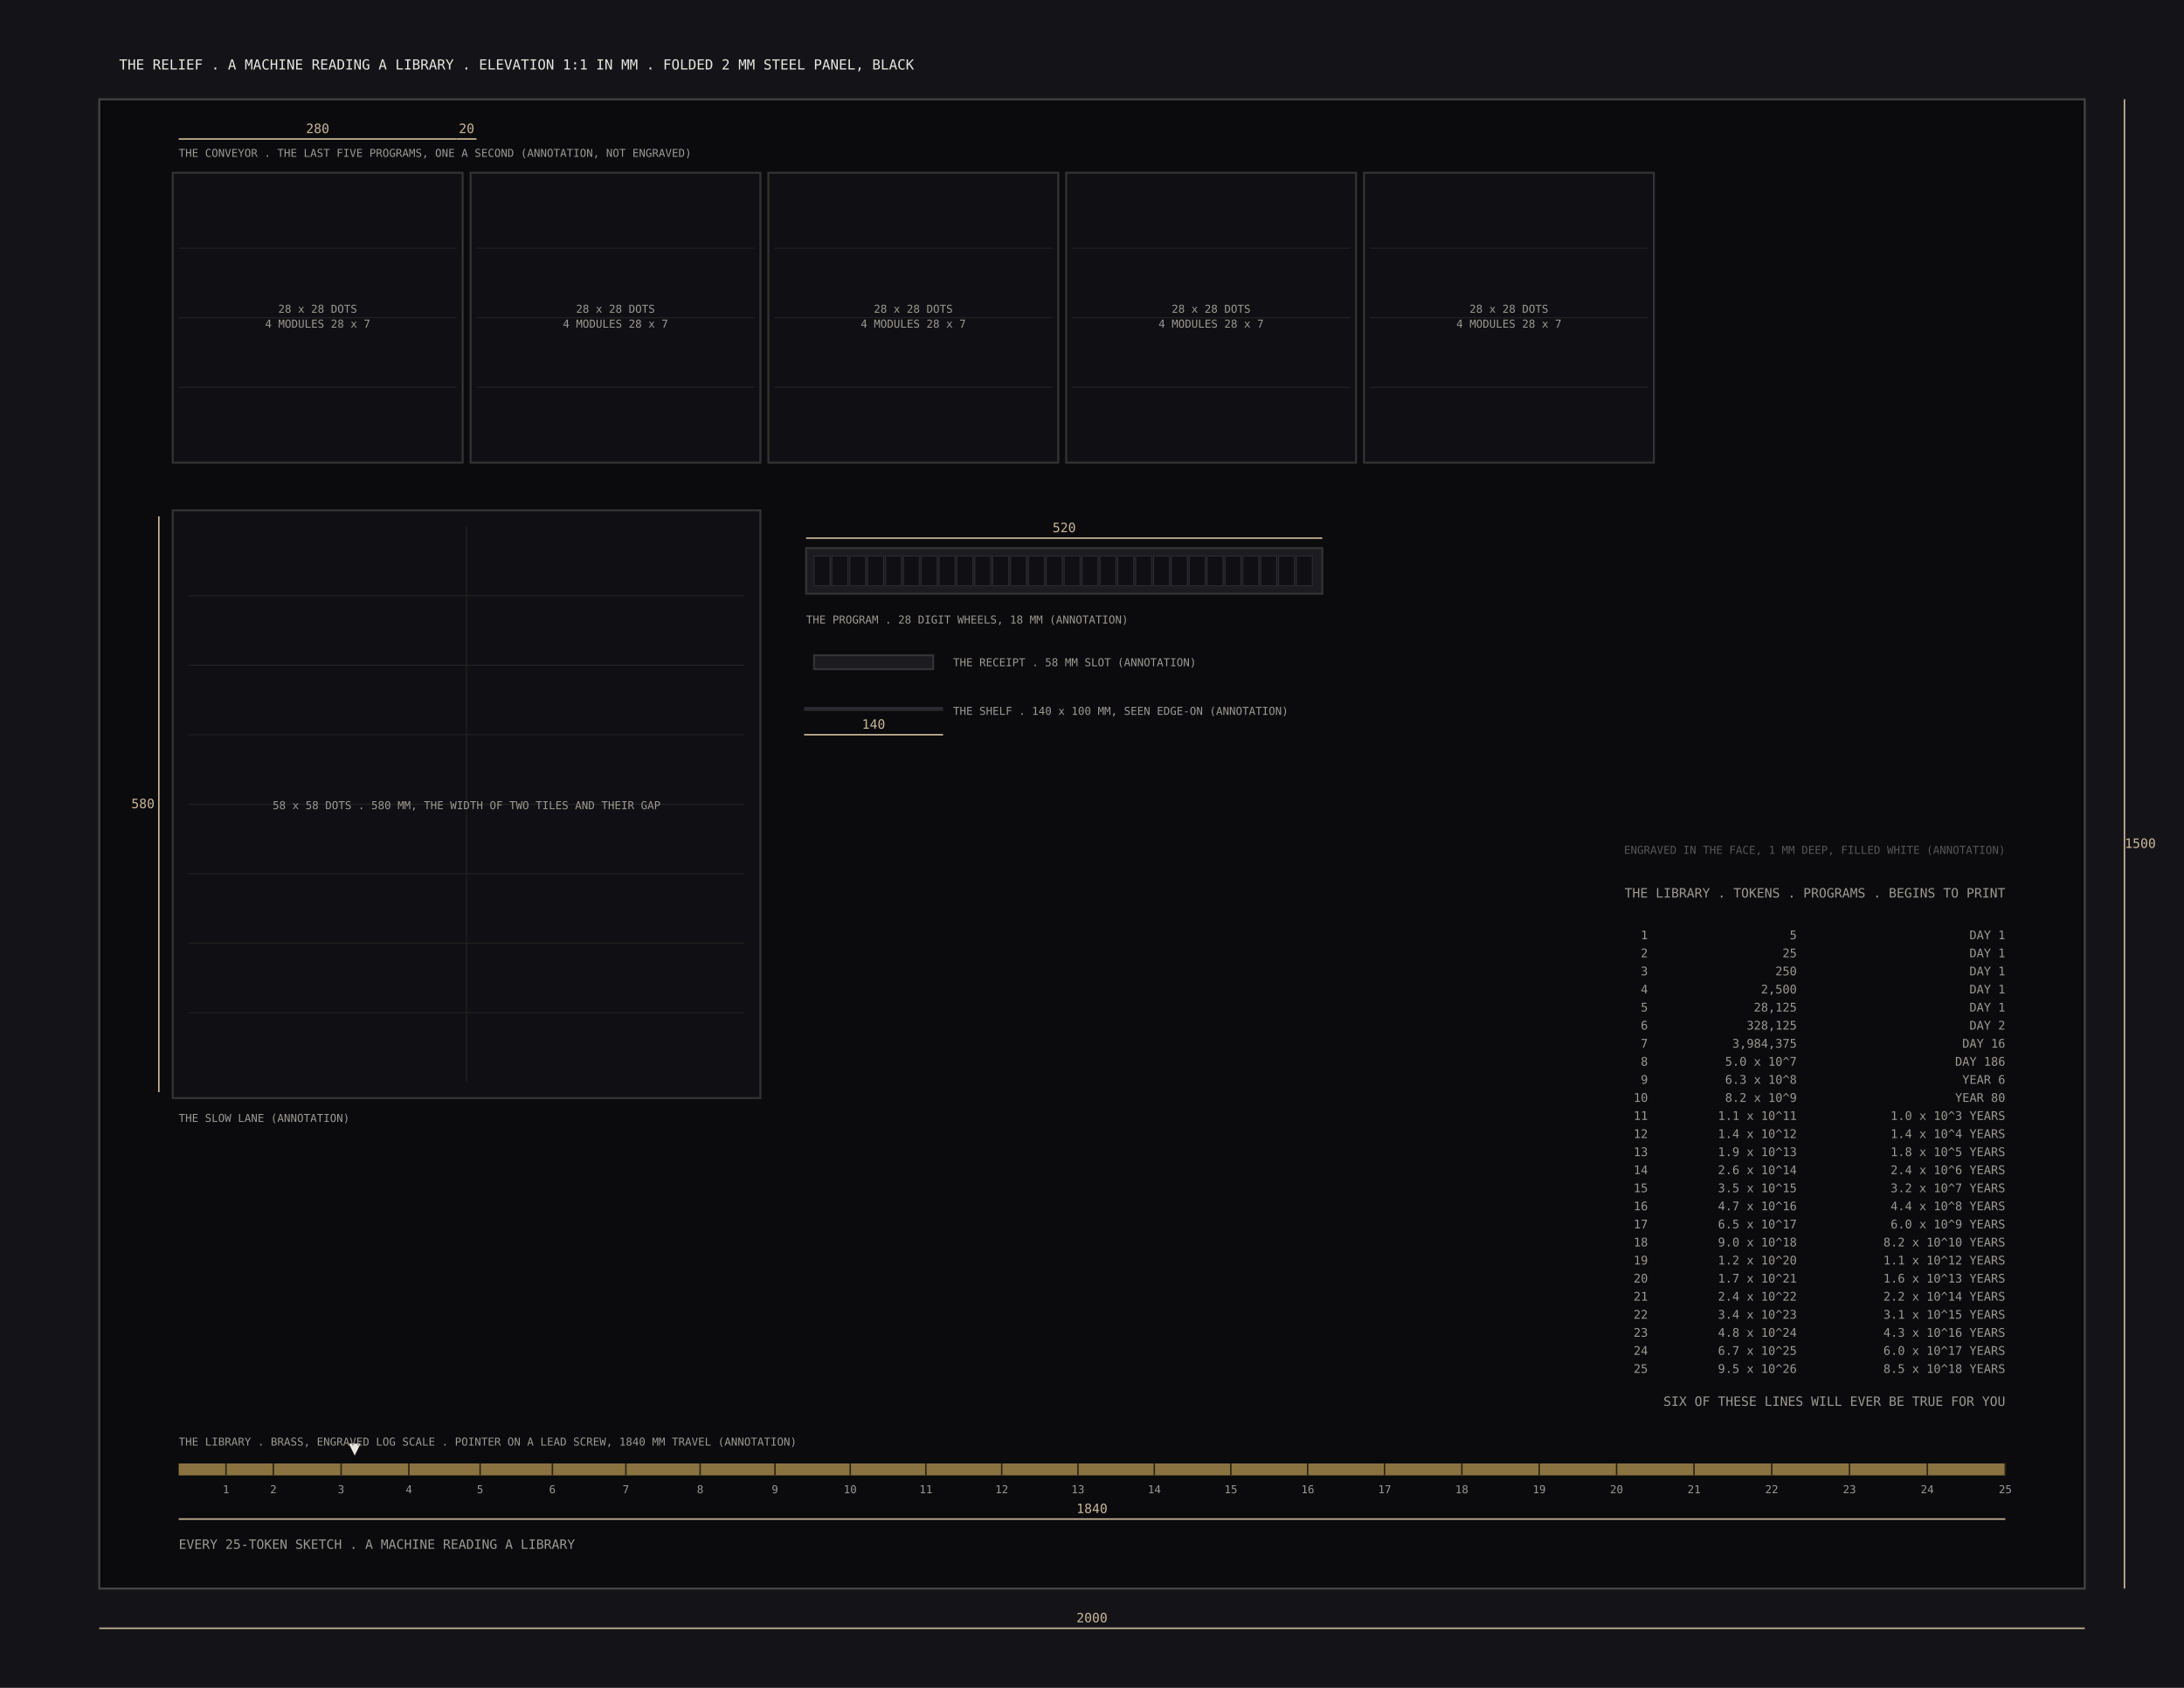
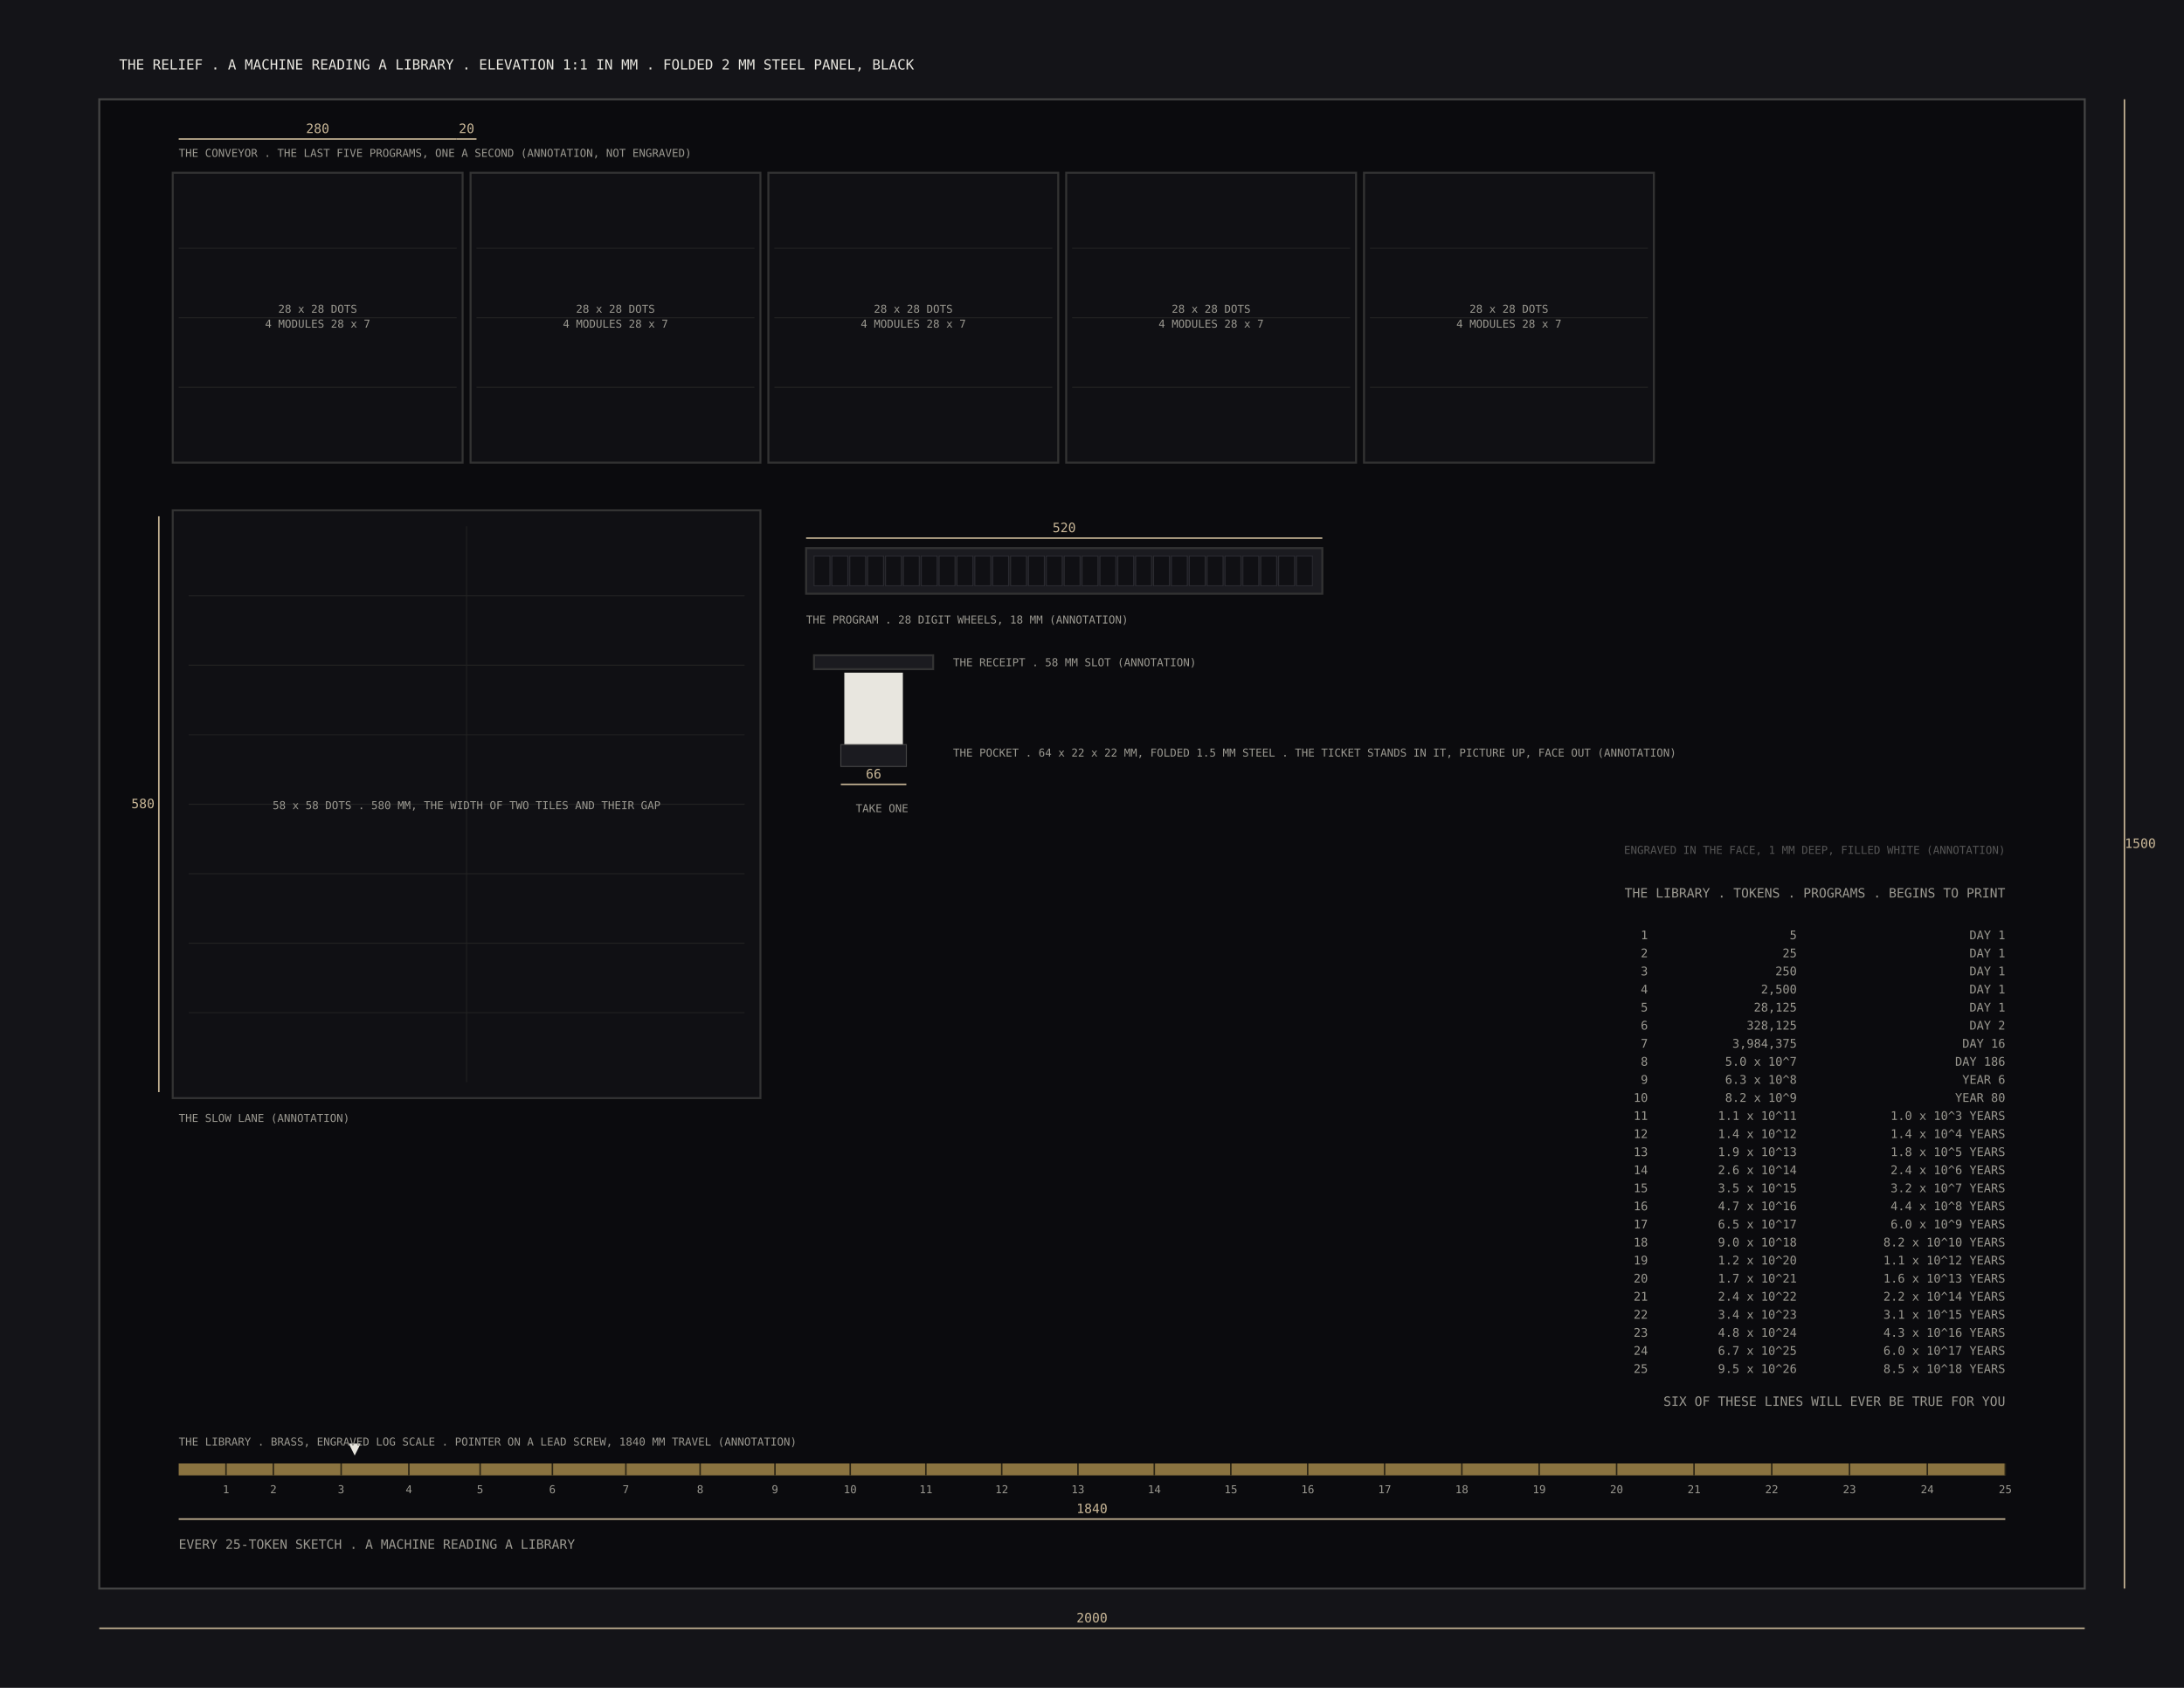
<svg xmlns="http://www.w3.org/2000/svg" width="2200" height="1700" viewBox="-100 -100 2200 1700">
  <rect x="-100" y="-100" width="2200" height="1700" fill="#141418" />
  <rect x="0" y="0" width="2000" height="1500" fill="#0b0b0e" stroke="#444" stroke-width="2" />
  <text x="20" y="-30" font-family="ui-monospace,Menlo,monospace" font-size="14" fill="#e8e6df" text-anchor="start">THE RELIEF . A MACHINE READING A LIBRARY . ELEVATION 1:1 IN MM . FOLDED 2 MM STEEL PANEL, BLACK</text>
  <rect x="74" y="74" width="292" height="292" fill="#101014" stroke="#333" stroke-width="2" />
  <line x1="80" y1="150" x2="360" y2="150" stroke="#222" stroke-width="1" />
  <line x1="80" y1="220" x2="360" y2="220" stroke="#222" stroke-width="1" />
  <line x1="80" y1="290" x2="360" y2="290" stroke="#222" stroke-width="1" />
  <text x="220" y="215" font-family="ui-monospace,Menlo,monospace" font-size="11" fill="#9a9890" text-anchor="middle">28 x 28 DOTS</text>
  <text x="220" y="230" font-family="ui-monospace,Menlo,monospace" font-size="11" fill="#9a9890" text-anchor="middle">4 MODULES 28 x 7</text>
  <rect x="374" y="74" width="292" height="292" fill="#101014" stroke="#333" stroke-width="2" />
  <line x1="380" y1="150" x2="660" y2="150" stroke="#222" stroke-width="1" />
  <line x1="380" y1="220" x2="660" y2="220" stroke="#222" stroke-width="1" />
  <line x1="380" y1="290" x2="660" y2="290" stroke="#222" stroke-width="1" />
  <text x="520" y="215" font-family="ui-monospace,Menlo,monospace" font-size="11" fill="#9a9890" text-anchor="middle">28 x 28 DOTS</text>
  <text x="520" y="230" font-family="ui-monospace,Menlo,monospace" font-size="11" fill="#9a9890" text-anchor="middle">4 MODULES 28 x 7</text>
  <rect x="674" y="74" width="292" height="292" fill="#101014" stroke="#333" stroke-width="2" />
  <line x1="680" y1="150" x2="960" y2="150" stroke="#222" stroke-width="1" />
  <line x1="680" y1="220" x2="960" y2="220" stroke="#222" stroke-width="1" />
  <line x1="680" y1="290" x2="960" y2="290" stroke="#222" stroke-width="1" />
  <text x="820" y="215" font-family="ui-monospace,Menlo,monospace" font-size="11" fill="#9a9890" text-anchor="middle">28 x 28 DOTS</text>
  <text x="820" y="230" font-family="ui-monospace,Menlo,monospace" font-size="11" fill="#9a9890" text-anchor="middle">4 MODULES 28 x 7</text>
  <rect x="974" y="74" width="292" height="292" fill="#101014" stroke="#333" stroke-width="2" />
  <line x1="980" y1="150" x2="1260" y2="150" stroke="#222" stroke-width="1" />
  <line x1="980" y1="220" x2="1260" y2="220" stroke="#222" stroke-width="1" />
  <line x1="980" y1="290" x2="1260" y2="290" stroke="#222" stroke-width="1" />
  <text x="1120" y="215" font-family="ui-monospace,Menlo,monospace" font-size="11" fill="#9a9890" text-anchor="middle">28 x 28 DOTS</text>
  <text x="1120" y="230" font-family="ui-monospace,Menlo,monospace" font-size="11" fill="#9a9890" text-anchor="middle">4 MODULES 28 x 7</text>
  <rect x="1274" y="74" width="292" height="292" fill="#101014" stroke="#333" stroke-width="2" />
  <line x1="1280" y1="150" x2="1560" y2="150" stroke="#222" stroke-width="1" />
  <line x1="1280" y1="220" x2="1560" y2="220" stroke="#222" stroke-width="1" />
  <line x1="1280" y1="290" x2="1560" y2="290" stroke="#222" stroke-width="1" />
  <text x="1420" y="215" font-family="ui-monospace,Menlo,monospace" font-size="11" fill="#9a9890" text-anchor="middle">28 x 28 DOTS</text>
  <text x="1420" y="230" font-family="ui-monospace,Menlo,monospace" font-size="11" fill="#9a9890" text-anchor="middle">4 MODULES 28 x 7</text>
  <text x="80" y="58" font-family="ui-monospace,Menlo,monospace" font-size="11" fill="#9a9890" text-anchor="start">THE CONVEYOR . THE LAST FIVE PROGRAMS, ONE A SECOND (ANNOTATION, NOT ENGRAVED)</text>
  <line x1="80" y1="40" x2="360" y2="40" stroke="#c9b797" stroke-width="1.5" />
  <text x="220.0" y="34" font-family="ui-monospace,Menlo,monospace" font-size="13" fill="#c9b797" text-anchor="middle">280</text>
  <line x1="360" y1="40" x2="380" y2="40" stroke="#c9b797" stroke-width="1.5" />
  <text x="370.0" y="34" font-family="ui-monospace,Menlo,monospace" font-size="13" fill="#c9b797" text-anchor="middle">20</text>
  <rect x="74" y="414" width="592" height="592" fill="#101014" stroke="#333" stroke-width="2" />
  <line x1="90" y1="500" x2="650" y2="500" stroke="#222" stroke-width="1" />
  <line x1="90" y1="570" x2="650" y2="570" stroke="#222" stroke-width="1" />
  <line x1="90" y1="640" x2="650" y2="640" stroke="#222" stroke-width="1" />
  <line x1="90" y1="710" x2="650" y2="710" stroke="#222" stroke-width="1" />
  <line x1="90" y1="780" x2="650" y2="780" stroke="#222" stroke-width="1" />
  <line x1="90" y1="850" x2="650" y2="850" stroke="#222" stroke-width="1" />
  <line x1="90" y1="920" x2="650" y2="920" stroke="#222" stroke-width="1" />
  <line x1="370" y1="430" x2="370" y2="990" stroke="#222" stroke-width="1" />
  <text x="370" y="715" font-family="ui-monospace,Menlo,monospace" font-size="11" fill="#9a9890" text-anchor="middle">58 x 58 DOTS . 580 MM, THE WIDTH OF TWO TILES AND THEIR GAP</text>
  <text x="80" y="1030" font-family="ui-monospace,Menlo,monospace" font-size="11" fill="#9a9890" text-anchor="start">THE SLOW LANE (ANNOTATION)</text>
  <line x1="60" y1="420" x2="60" y2="1000" stroke="#c9b797" stroke-width="1.5" />
  <text x="44" y="714.0" font-family="ui-monospace,Menlo,monospace" font-size="13" fill="#c9b797" text-anchor="middle">580</text>
  <rect x="712" y="452" width="520" height="46" fill="#1b1b20" stroke="#333" stroke-width="2" />
  <rect x="720" y="460" width="16" height="30" fill="#101014" stroke="#2a2a30" stroke-width="1" />
  <rect x="738" y="460" width="16" height="30" fill="#101014" stroke="#2a2a30" stroke-width="1" />
  <rect x="756" y="460" width="16" height="30" fill="#101014" stroke="#2a2a30" stroke-width="1" />
  <rect x="774" y="460" width="16" height="30" fill="#101014" stroke="#2a2a30" stroke-width="1" />
  <rect x="792" y="460" width="16" height="30" fill="#101014" stroke="#2a2a30" stroke-width="1" />
  <rect x="810" y="460" width="16" height="30" fill="#101014" stroke="#2a2a30" stroke-width="1" />
  <rect x="828" y="460" width="16" height="30" fill="#101014" stroke="#2a2a30" stroke-width="1" />
  <rect x="846" y="460" width="16" height="30" fill="#101014" stroke="#2a2a30" stroke-width="1" />
  <rect x="864" y="460" width="16" height="30" fill="#101014" stroke="#2a2a30" stroke-width="1" />
  <rect x="882" y="460" width="16" height="30" fill="#101014" stroke="#2a2a30" stroke-width="1" />
  <rect x="900" y="460" width="16" height="30" fill="#101014" stroke="#2a2a30" stroke-width="1" />
  <rect x="918" y="460" width="16" height="30" fill="#101014" stroke="#2a2a30" stroke-width="1" />
  <rect x="936" y="460" width="16" height="30" fill="#101014" stroke="#2a2a30" stroke-width="1" />
  <rect x="954" y="460" width="16" height="30" fill="#101014" stroke="#2a2a30" stroke-width="1" />
  <rect x="972" y="460" width="16" height="30" fill="#101014" stroke="#2a2a30" stroke-width="1" />
  <rect x="990" y="460" width="16" height="30" fill="#101014" stroke="#2a2a30" stroke-width="1" />
  <rect x="1008" y="460" width="16" height="30" fill="#101014" stroke="#2a2a30" stroke-width="1" />
  <rect x="1026" y="460" width="16" height="30" fill="#101014" stroke="#2a2a30" stroke-width="1" />
  <rect x="1044" y="460" width="16" height="30" fill="#101014" stroke="#2a2a30" stroke-width="1" />
  <rect x="1062" y="460" width="16" height="30" fill="#101014" stroke="#2a2a30" stroke-width="1" />
  <rect x="1080" y="460" width="16" height="30" fill="#101014" stroke="#2a2a30" stroke-width="1" />
  <rect x="1098" y="460" width="16" height="30" fill="#101014" stroke="#2a2a30" stroke-width="1" />
  <rect x="1116" y="460" width="16" height="30" fill="#101014" stroke="#2a2a30" stroke-width="1" />
  <rect x="1134" y="460" width="16" height="30" fill="#101014" stroke="#2a2a30" stroke-width="1" />
  <rect x="1152" y="460" width="16" height="30" fill="#101014" stroke="#2a2a30" stroke-width="1" />
  <rect x="1170" y="460" width="16" height="30" fill="#101014" stroke="#2a2a30" stroke-width="1" />
  <rect x="1188" y="460" width="16" height="30" fill="#101014" stroke="#2a2a30" stroke-width="1" />
  <rect x="1206" y="460" width="16" height="30" fill="#101014" stroke="#2a2a30" stroke-width="1" />
  <text x="712" y="528" font-family="ui-monospace,Menlo,monospace" font-size="11" fill="#9a9890" text-anchor="start">THE PROGRAM . 28 DIGIT WHEELS, 18 MM (ANNOTATION)</text>
  <line x1="712" y1="442" x2="1232" y2="442" stroke="#c9b797" stroke-width="1.5" />
  <text x="972.0" y="436" font-family="ui-monospace,Menlo,monospace" font-size="13" fill="#c9b797" text-anchor="middle">520</text>
  <rect x="720" y="560" width="120" height="14" fill="#1b1b20" stroke="#333" stroke-width="2" />
  <text x="860" y="571" font-family="ui-monospace,Menlo,monospace" font-size="11" fill="#9a9890" text-anchor="start">THE RECEIPT . 58 MM SLOT (ANNOTATION)</text>
-   <rect x="710" y="612" width="140" height="4" fill="#2a2a30" />
-   <text x="860" y="620" font-family="ui-monospace,Menlo,monospace" font-size="11" fill="#9a9890" text-anchor="start">THE SHELF . 140 x 100 MM, SEEN EDGE-ON (ANNOTATION)</text>
-   <line x1="710" y1="640" x2="850" y2="640" stroke="#c9b797" stroke-width="1.5" />
-   <text x="780.0" y="634" font-family="ui-monospace,Menlo,monospace" font-size="13" fill="#c9b797" text-anchor="middle">140</text>
+   <rect x="751" y="578" width="58" height="72" fill="#e8e6df" stroke="#e8e6df" stroke-width="1" />
+   <rect x="747" y="650" width="66" height="22" fill="#1b1b20" stroke="#444" stroke-width="1" />
+   <text x="860" y="662" font-family="ui-monospace,Menlo,monospace" font-size="11" fill="#9a9890" text-anchor="start">THE POCKET . 64 x 22 x 22 MM, FOLDED 1.5 MM STEEL . THE TICKET STANDS IN IT, PICTURE UP, FACE OUT (ANNOTATION)</text>
+   <line x1="747" y1="690" x2="813" y2="690" stroke="#c9b797" stroke-width="1.5" />
+   <text x="780.0" y="684" font-family="ui-monospace,Menlo,monospace" font-size="13" fill="#c9b797" text-anchor="middle">66</text>
+   <text x="762" y="718" font-family="ui-monospace,Menlo,monospace" font-size="11" fill="#9a9890" text-anchor="start">TAKE ONE</text>
  <text x="1920" y="804" font-family="ui-monospace,Menlo,monospace" font-size="13" fill="#9a9890" text-anchor="end">THE LIBRARY . TOKENS . PROGRAMS . BEGINS TO PRINT</text>
  <text x="1560" y="846.0" font-family="ui-monospace,Menlo,monospace" font-size="12" fill="#9a9890" text-anchor="end">1</text>
  <text x="1710" y="846.0" font-family="ui-monospace,Menlo,monospace" font-size="12" fill="#9a9890" text-anchor="end">5</text>
  <text x="1920" y="846.0" font-family="ui-monospace,Menlo,monospace" font-size="12" fill="#9a9890" text-anchor="end">DAY 1</text>
  <text x="1560" y="864.2" font-family="ui-monospace,Menlo,monospace" font-size="12" fill="#9a9890" text-anchor="end">2</text>
  <text x="1710" y="864.2" font-family="ui-monospace,Menlo,monospace" font-size="12" fill="#9a9890" text-anchor="end">25</text>
  <text x="1920" y="864.2" font-family="ui-monospace,Menlo,monospace" font-size="12" fill="#9a9890" text-anchor="end">DAY 1</text>
  <text x="1560" y="882.4" font-family="ui-monospace,Menlo,monospace" font-size="12" fill="#9a9890" text-anchor="end">3</text>
  <text x="1710" y="882.4" font-family="ui-monospace,Menlo,monospace" font-size="12" fill="#9a9890" text-anchor="end">250</text>
  <text x="1920" y="882.4" font-family="ui-monospace,Menlo,monospace" font-size="12" fill="#9a9890" text-anchor="end">DAY 1</text>
  <text x="1560" y="900.6" font-family="ui-monospace,Menlo,monospace" font-size="12" fill="#9a9890" text-anchor="end">4</text>
  <text x="1710" y="900.6" font-family="ui-monospace,Menlo,monospace" font-size="12" fill="#9a9890" text-anchor="end">2,500</text>
  <text x="1920" y="900.6" font-family="ui-monospace,Menlo,monospace" font-size="12" fill="#9a9890" text-anchor="end">DAY 1</text>
  <text x="1560" y="918.8" font-family="ui-monospace,Menlo,monospace" font-size="12" fill="#9a9890" text-anchor="end">5</text>
  <text x="1710" y="918.8" font-family="ui-monospace,Menlo,monospace" font-size="12" fill="#9a9890" text-anchor="end">28,125</text>
  <text x="1920" y="918.8" font-family="ui-monospace,Menlo,monospace" font-size="12" fill="#9a9890" text-anchor="end">DAY 1</text>
  <text x="1560" y="937.0" font-family="ui-monospace,Menlo,monospace" font-size="12" fill="#9a9890" text-anchor="end">6</text>
  <text x="1710" y="937.0" font-family="ui-monospace,Menlo,monospace" font-size="12" fill="#9a9890" text-anchor="end">328,125</text>
  <text x="1920" y="937.0" font-family="ui-monospace,Menlo,monospace" font-size="12" fill="#9a9890" text-anchor="end">DAY 2</text>
  <text x="1560" y="955.2" font-family="ui-monospace,Menlo,monospace" font-size="12" fill="#9a9890" text-anchor="end">7</text>
  <text x="1710" y="955.2" font-family="ui-monospace,Menlo,monospace" font-size="12" fill="#9a9890" text-anchor="end">3,984,375</text>
  <text x="1920" y="955.2" font-family="ui-monospace,Menlo,monospace" font-size="12" fill="#9a9890" text-anchor="end">DAY 16</text>
  <text x="1560" y="973.4" font-family="ui-monospace,Menlo,monospace" font-size="12" fill="#9a9890" text-anchor="end">8</text>
  <text x="1710" y="973.4" font-family="ui-monospace,Menlo,monospace" font-size="12" fill="#9a9890" text-anchor="end">5.0 x 10^7</text>
  <text x="1920" y="973.4" font-family="ui-monospace,Menlo,monospace" font-size="12" fill="#9a9890" text-anchor="end">DAY 186</text>
  <text x="1560" y="991.6" font-family="ui-monospace,Menlo,monospace" font-size="12" fill="#9a9890" text-anchor="end">9</text>
  <text x="1710" y="991.6" font-family="ui-monospace,Menlo,monospace" font-size="12" fill="#9a9890" text-anchor="end">6.3 x 10^8</text>
  <text x="1920" y="991.6" font-family="ui-monospace,Menlo,monospace" font-size="12" fill="#9a9890" text-anchor="end">YEAR 6</text>
  <text x="1560" y="1009.8" font-family="ui-monospace,Menlo,monospace" font-size="12" fill="#9a9890" text-anchor="end">10</text>
  <text x="1710" y="1009.8" font-family="ui-monospace,Menlo,monospace" font-size="12" fill="#9a9890" text-anchor="end">8.2 x 10^9</text>
  <text x="1920" y="1009.8" font-family="ui-monospace,Menlo,monospace" font-size="12" fill="#9a9890" text-anchor="end">YEAR 80</text>
  <text x="1560" y="1028.0" font-family="ui-monospace,Menlo,monospace" font-size="12" fill="#9a9890" text-anchor="end">11</text>
  <text x="1710" y="1028.0" font-family="ui-monospace,Menlo,monospace" font-size="12" fill="#9a9890" text-anchor="end">1.1 x 10^11</text>
  <text x="1920" y="1028.0" font-family="ui-monospace,Menlo,monospace" font-size="12" fill="#9a9890" text-anchor="end">1.0 x 10^3 YEARS</text>
  <text x="1560" y="1046.2" font-family="ui-monospace,Menlo,monospace" font-size="12" fill="#9a9890" text-anchor="end">12</text>
  <text x="1710" y="1046.2" font-family="ui-monospace,Menlo,monospace" font-size="12" fill="#9a9890" text-anchor="end">1.4 x 10^12</text>
  <text x="1920" y="1046.2" font-family="ui-monospace,Menlo,monospace" font-size="12" fill="#9a9890" text-anchor="end">1.4 x 10^4 YEARS</text>
  <text x="1560" y="1064.4" font-family="ui-monospace,Menlo,monospace" font-size="12" fill="#9a9890" text-anchor="end">13</text>
  <text x="1710" y="1064.4" font-family="ui-monospace,Menlo,monospace" font-size="12" fill="#9a9890" text-anchor="end">1.9 x 10^13</text>
  <text x="1920" y="1064.4" font-family="ui-monospace,Menlo,monospace" font-size="12" fill="#9a9890" text-anchor="end">1.8 x 10^5 YEARS</text>
  <text x="1560" y="1082.6" font-family="ui-monospace,Menlo,monospace" font-size="12" fill="#9a9890" text-anchor="end">14</text>
  <text x="1710" y="1082.6" font-family="ui-monospace,Menlo,monospace" font-size="12" fill="#9a9890" text-anchor="end">2.6 x 10^14</text>
  <text x="1920" y="1082.6" font-family="ui-monospace,Menlo,monospace" font-size="12" fill="#9a9890" text-anchor="end">2.4 x 10^6 YEARS</text>
  <text x="1560" y="1100.8" font-family="ui-monospace,Menlo,monospace" font-size="12" fill="#9a9890" text-anchor="end">15</text>
  <text x="1710" y="1100.8" font-family="ui-monospace,Menlo,monospace" font-size="12" fill="#9a9890" text-anchor="end">3.5 x 10^15</text>
  <text x="1920" y="1100.8" font-family="ui-monospace,Menlo,monospace" font-size="12" fill="#9a9890" text-anchor="end">3.2 x 10^7 YEARS</text>
  <text x="1560" y="1119.0" font-family="ui-monospace,Menlo,monospace" font-size="12" fill="#9a9890" text-anchor="end">16</text>
  <text x="1710" y="1119.0" font-family="ui-monospace,Menlo,monospace" font-size="12" fill="#9a9890" text-anchor="end">4.7 x 10^16</text>
  <text x="1920" y="1119.0" font-family="ui-monospace,Menlo,monospace" font-size="12" fill="#9a9890" text-anchor="end">4.4 x 10^8 YEARS</text>
  <text x="1560" y="1137.2" font-family="ui-monospace,Menlo,monospace" font-size="12" fill="#9a9890" text-anchor="end">17</text>
  <text x="1710" y="1137.2" font-family="ui-monospace,Menlo,monospace" font-size="12" fill="#9a9890" text-anchor="end">6.5 x 10^17</text>
  <text x="1920" y="1137.2" font-family="ui-monospace,Menlo,monospace" font-size="12" fill="#9a9890" text-anchor="end">6.0 x 10^9 YEARS</text>
  <text x="1560" y="1155.4" font-family="ui-monospace,Menlo,monospace" font-size="12" fill="#9a9890" text-anchor="end">18</text>
  <text x="1710" y="1155.4" font-family="ui-monospace,Menlo,monospace" font-size="12" fill="#9a9890" text-anchor="end">9.0 x 10^18</text>
  <text x="1920" y="1155.4" font-family="ui-monospace,Menlo,monospace" font-size="12" fill="#9a9890" text-anchor="end">8.2 x 10^10 YEARS</text>
  <text x="1560" y="1173.6" font-family="ui-monospace,Menlo,monospace" font-size="12" fill="#9a9890" text-anchor="end">19</text>
  <text x="1710" y="1173.6" font-family="ui-monospace,Menlo,monospace" font-size="12" fill="#9a9890" text-anchor="end">1.2 x 10^20</text>
  <text x="1920" y="1173.6" font-family="ui-monospace,Menlo,monospace" font-size="12" fill="#9a9890" text-anchor="end">1.1 x 10^12 YEARS</text>
  <text x="1560" y="1191.8" font-family="ui-monospace,Menlo,monospace" font-size="12" fill="#9a9890" text-anchor="end">20</text>
  <text x="1710" y="1191.8" font-family="ui-monospace,Menlo,monospace" font-size="12" fill="#9a9890" text-anchor="end">1.7 x 10^21</text>
  <text x="1920" y="1191.8" font-family="ui-monospace,Menlo,monospace" font-size="12" fill="#9a9890" text-anchor="end">1.6 x 10^13 YEARS</text>
  <text x="1560" y="1210.0" font-family="ui-monospace,Menlo,monospace" font-size="12" fill="#9a9890" text-anchor="end">21</text>
  <text x="1710" y="1210.0" font-family="ui-monospace,Menlo,monospace" font-size="12" fill="#9a9890" text-anchor="end">2.4 x 10^22</text>
  <text x="1920" y="1210.0" font-family="ui-monospace,Menlo,monospace" font-size="12" fill="#9a9890" text-anchor="end">2.2 x 10^14 YEARS</text>
  <text x="1560" y="1228.2" font-family="ui-monospace,Menlo,monospace" font-size="12" fill="#9a9890" text-anchor="end">22</text>
  <text x="1710" y="1228.2" font-family="ui-monospace,Menlo,monospace" font-size="12" fill="#9a9890" text-anchor="end">3.4 x 10^23</text>
  <text x="1920" y="1228.2" font-family="ui-monospace,Menlo,monospace" font-size="12" fill="#9a9890" text-anchor="end">3.1 x 10^15 YEARS</text>
  <text x="1560" y="1246.4" font-family="ui-monospace,Menlo,monospace" font-size="12" fill="#9a9890" text-anchor="end">23</text>
  <text x="1710" y="1246.4" font-family="ui-monospace,Menlo,monospace" font-size="12" fill="#9a9890" text-anchor="end">4.8 x 10^24</text>
  <text x="1920" y="1246.4" font-family="ui-monospace,Menlo,monospace" font-size="12" fill="#9a9890" text-anchor="end">4.3 x 10^16 YEARS</text>
  <text x="1560" y="1264.6" font-family="ui-monospace,Menlo,monospace" font-size="12" fill="#9a9890" text-anchor="end">24</text>
  <text x="1710" y="1264.6" font-family="ui-monospace,Menlo,monospace" font-size="12" fill="#9a9890" text-anchor="end">6.7 x 10^25</text>
  <text x="1920" y="1264.6" font-family="ui-monospace,Menlo,monospace" font-size="12" fill="#9a9890" text-anchor="end">6.0 x 10^17 YEARS</text>
  <text x="1560" y="1282.8" font-family="ui-monospace,Menlo,monospace" font-size="12" fill="#9a9890" text-anchor="end">25</text>
  <text x="1710" y="1282.8" font-family="ui-monospace,Menlo,monospace" font-size="12" fill="#9a9890" text-anchor="end">9.5 x 10^26</text>
  <text x="1920" y="1282.8" font-family="ui-monospace,Menlo,monospace" font-size="12" fill="#9a9890" text-anchor="end">8.5 x 10^18 YEARS</text>
  <text x="1920" y="1316" font-family="ui-monospace,Menlo,monospace" font-size="13" fill="#9a9890" text-anchor="end">SIX OF THESE LINES WILL EVER BE TRUE FOR YOU</text>
  <text x="1920" y="760" font-family="ui-monospace,Menlo,monospace" font-size="11" fill="#555" text-anchor="end">ENGRAVED IN THE FACE, 1 MM DEEP, FILLED WHITE (ANNOTATION)</text>
  <rect x="80" y="1374" width="1840" height="12" fill="#8a7340" />
  <rect x="126.9" y="1374" width="1.5" height="12" fill="#2a2415" />
  <text x="127.7" y="1404" font-family="ui-monospace,Menlo,monospace" font-size="11" fill="#9a9890" text-anchor="middle">1</text>
  <rect x="174.6" y="1374" width="1.5" height="12" fill="#2a2415" />
  <text x="175.4" y="1404" font-family="ui-monospace,Menlo,monospace" font-size="11" fill="#9a9890" text-anchor="middle">2</text>
  <rect x="242.9" y="1374" width="1.5" height="12" fill="#2a2415" />
  <text x="243.6" y="1404" font-family="ui-monospace,Menlo,monospace" font-size="11" fill="#9a9890" text-anchor="middle">3</text>
  <rect x="311.1" y="1374" width="1.5" height="12" fill="#2a2415" />
  <text x="311.9" y="1404" font-family="ui-monospace,Menlo,monospace" font-size="11" fill="#9a9890" text-anchor="middle">4</text>
  <rect x="382.9" y="1374" width="1.5" height="12" fill="#2a2415" />
  <text x="383.6" y="1404" font-family="ui-monospace,Menlo,monospace" font-size="11" fill="#9a9890" text-anchor="middle">5</text>
  <rect x="455.7" y="1374" width="1.5" height="12" fill="#2a2415" />
  <text x="456.4" y="1404" font-family="ui-monospace,Menlo,monospace" font-size="11" fill="#9a9890" text-anchor="middle">6</text>
  <rect x="529.7" y="1374" width="1.5" height="12" fill="#2a2415" />
  <text x="530.4" y="1404" font-family="ui-monospace,Menlo,monospace" font-size="11" fill="#9a9890" text-anchor="middle">7</text>
  <rect x="604.5" y="1374" width="1.5" height="12" fill="#2a2415" />
  <text x="605.3" y="1404" font-family="ui-monospace,Menlo,monospace" font-size="11" fill="#9a9890" text-anchor="middle">8</text>
  <rect x="679.9" y="1374" width="1.5" height="12" fill="#2a2415" />
  <text x="680.6" y="1404" font-family="ui-monospace,Menlo,monospace" font-size="11" fill="#9a9890" text-anchor="middle">9</text>
  <rect x="755.7" y="1374" width="1.5" height="12" fill="#2a2415" />
  <text x="756.4" y="1404" font-family="ui-monospace,Menlo,monospace" font-size="11" fill="#9a9890" text-anchor="middle">10</text>
  <rect x="831.9" y="1374" width="1.5" height="12" fill="#2a2415" />
  <text x="832.7" y="1404" font-family="ui-monospace,Menlo,monospace" font-size="11" fill="#9a9890" text-anchor="middle">11</text>
  <rect x="908.3" y="1374" width="1.5" height="12" fill="#2a2415" />
  <text x="909.1" y="1404" font-family="ui-monospace,Menlo,monospace" font-size="11" fill="#9a9890" text-anchor="middle">12</text>
  <rect x="985.1" y="1374" width="1.5" height="12" fill="#2a2415" />
  <text x="985.8" y="1404" font-family="ui-monospace,Menlo,monospace" font-size="11" fill="#9a9890" text-anchor="middle">13</text>
  <rect x="1062.0" y="1374" width="1.5" height="12" fill="#2a2415" />
  <text x="1062.8" y="1404" font-family="ui-monospace,Menlo,monospace" font-size="11" fill="#9a9890" text-anchor="middle">14</text>
  <rect x="1139.1" y="1374" width="1.5" height="12" fill="#2a2415" />
  <text x="1139.9" y="1404" font-family="ui-monospace,Menlo,monospace" font-size="11" fill="#9a9890" text-anchor="middle">15</text>
  <rect x="1216.5" y="1374" width="1.5" height="12" fill="#2a2415" />
  <text x="1217.3" y="1404" font-family="ui-monospace,Menlo,monospace" font-size="11" fill="#9a9890" text-anchor="middle">16</text>
  <rect x="1294.0" y="1374" width="1.5" height="12" fill="#2a2415" />
  <text x="1294.8" y="1404" font-family="ui-monospace,Menlo,monospace" font-size="11" fill="#9a9890" text-anchor="middle">17</text>
  <rect x="1371.8" y="1374" width="1.5" height="12" fill="#2a2415" />
  <text x="1372.5" y="1404" font-family="ui-monospace,Menlo,monospace" font-size="11" fill="#9a9890" text-anchor="middle">18</text>
  <rect x="1449.7" y="1374" width="1.5" height="12" fill="#2a2415" />
  <text x="1450.5" y="1404" font-family="ui-monospace,Menlo,monospace" font-size="11" fill="#9a9890" text-anchor="middle">19</text>
  <rect x="1527.7" y="1374" width="1.5" height="12" fill="#2a2415" />
  <text x="1528.4" y="1404" font-family="ui-monospace,Menlo,monospace" font-size="11" fill="#9a9890" text-anchor="middle">20</text>
  <rect x="1605.7" y="1374" width="1.5" height="12" fill="#2a2415" />
  <text x="1606.5" y="1404" font-family="ui-monospace,Menlo,monospace" font-size="11" fill="#9a9890" text-anchor="middle">21</text>
  <rect x="1684.0" y="1374" width="1.5" height="12" fill="#2a2415" />
  <text x="1684.7" y="1404" font-family="ui-monospace,Menlo,monospace" font-size="11" fill="#9a9890" text-anchor="middle">22</text>
  <rect x="1762.3" y="1374" width="1.5" height="12" fill="#2a2415" />
  <text x="1763.0" y="1404" font-family="ui-monospace,Menlo,monospace" font-size="11" fill="#9a9890" text-anchor="middle">23</text>
  <rect x="1840.7" y="1374" width="1.5" height="12" fill="#2a2415" />
  <text x="1841.4" y="1404" font-family="ui-monospace,Menlo,monospace" font-size="11" fill="#9a9890" text-anchor="middle">24</text>
  <rect x="1919.2" y="1374" width="1.5" height="12" fill="#2a2415" />
  <text x="1920.0" y="1404" font-family="ui-monospace,Menlo,monospace" font-size="11" fill="#9a9890" text-anchor="middle">25</text>
  <path d="M257.3,1366 l-6,-12 l12,0 z" fill="#e8e6df" />
  <text x="80" y="1356" font-family="ui-monospace,Menlo,monospace" font-size="11" fill="#9a9890" text-anchor="start">THE LIBRARY . BRASS, ENGRAVED LOG SCALE . POINTER ON A LEAD SCREW, 1840 MM TRAVEL (ANNOTATION)</text>
  <line x1="80" y1="1430" x2="1920" y2="1430" stroke="#c9b797" stroke-width="1.5" />
  <text x="1000.0" y="1424" font-family="ui-monospace,Menlo,monospace" font-size="13" fill="#c9b797" text-anchor="middle">1840</text>
  <text x="80" y="1460" font-family="ui-monospace,Menlo,monospace" font-size="13" fill="#9a9890" text-anchor="start">EVERY 25-TOKEN SKETCH . A MACHINE READING A LIBRARY</text>
  <line x1="0" y1="1540" x2="2000" y2="1540" stroke="#c9b797" stroke-width="1.5" />
  <text x="1000.0" y="1534" font-family="ui-monospace,Menlo,monospace" font-size="13" fill="#c9b797" text-anchor="middle">2000</text>
  <line x1="2040" y1="0" x2="2040" y2="1500" stroke="#c9b797" stroke-width="1.5" />
  <text x="2056" y="754.0" font-family="ui-monospace,Menlo,monospace" font-size="13" fill="#c9b797" text-anchor="middle">1500</text>
</svg>
